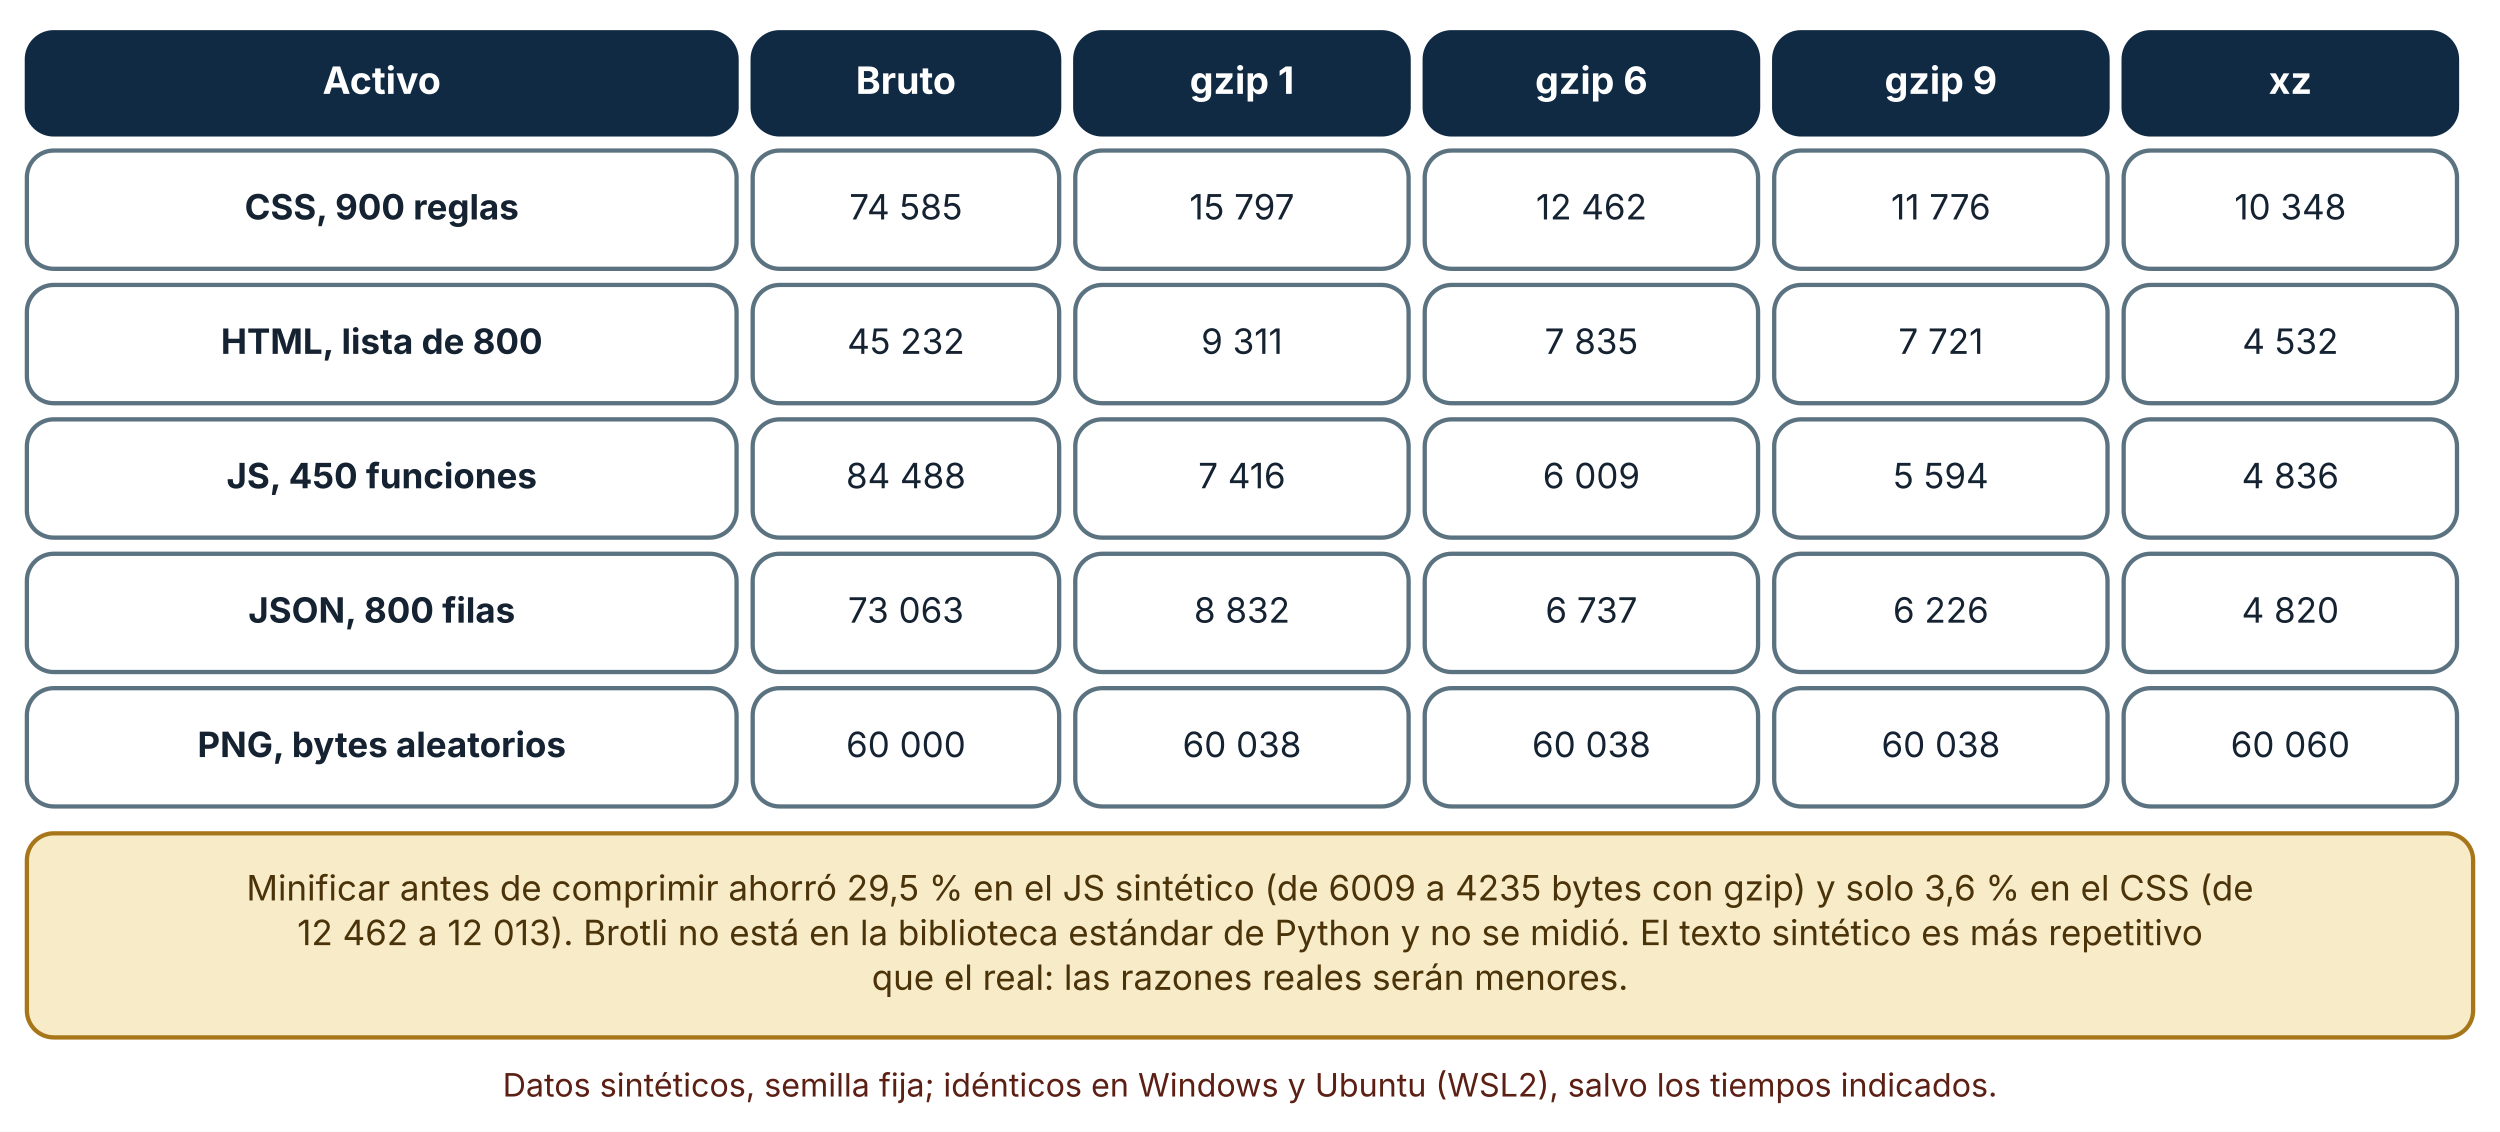
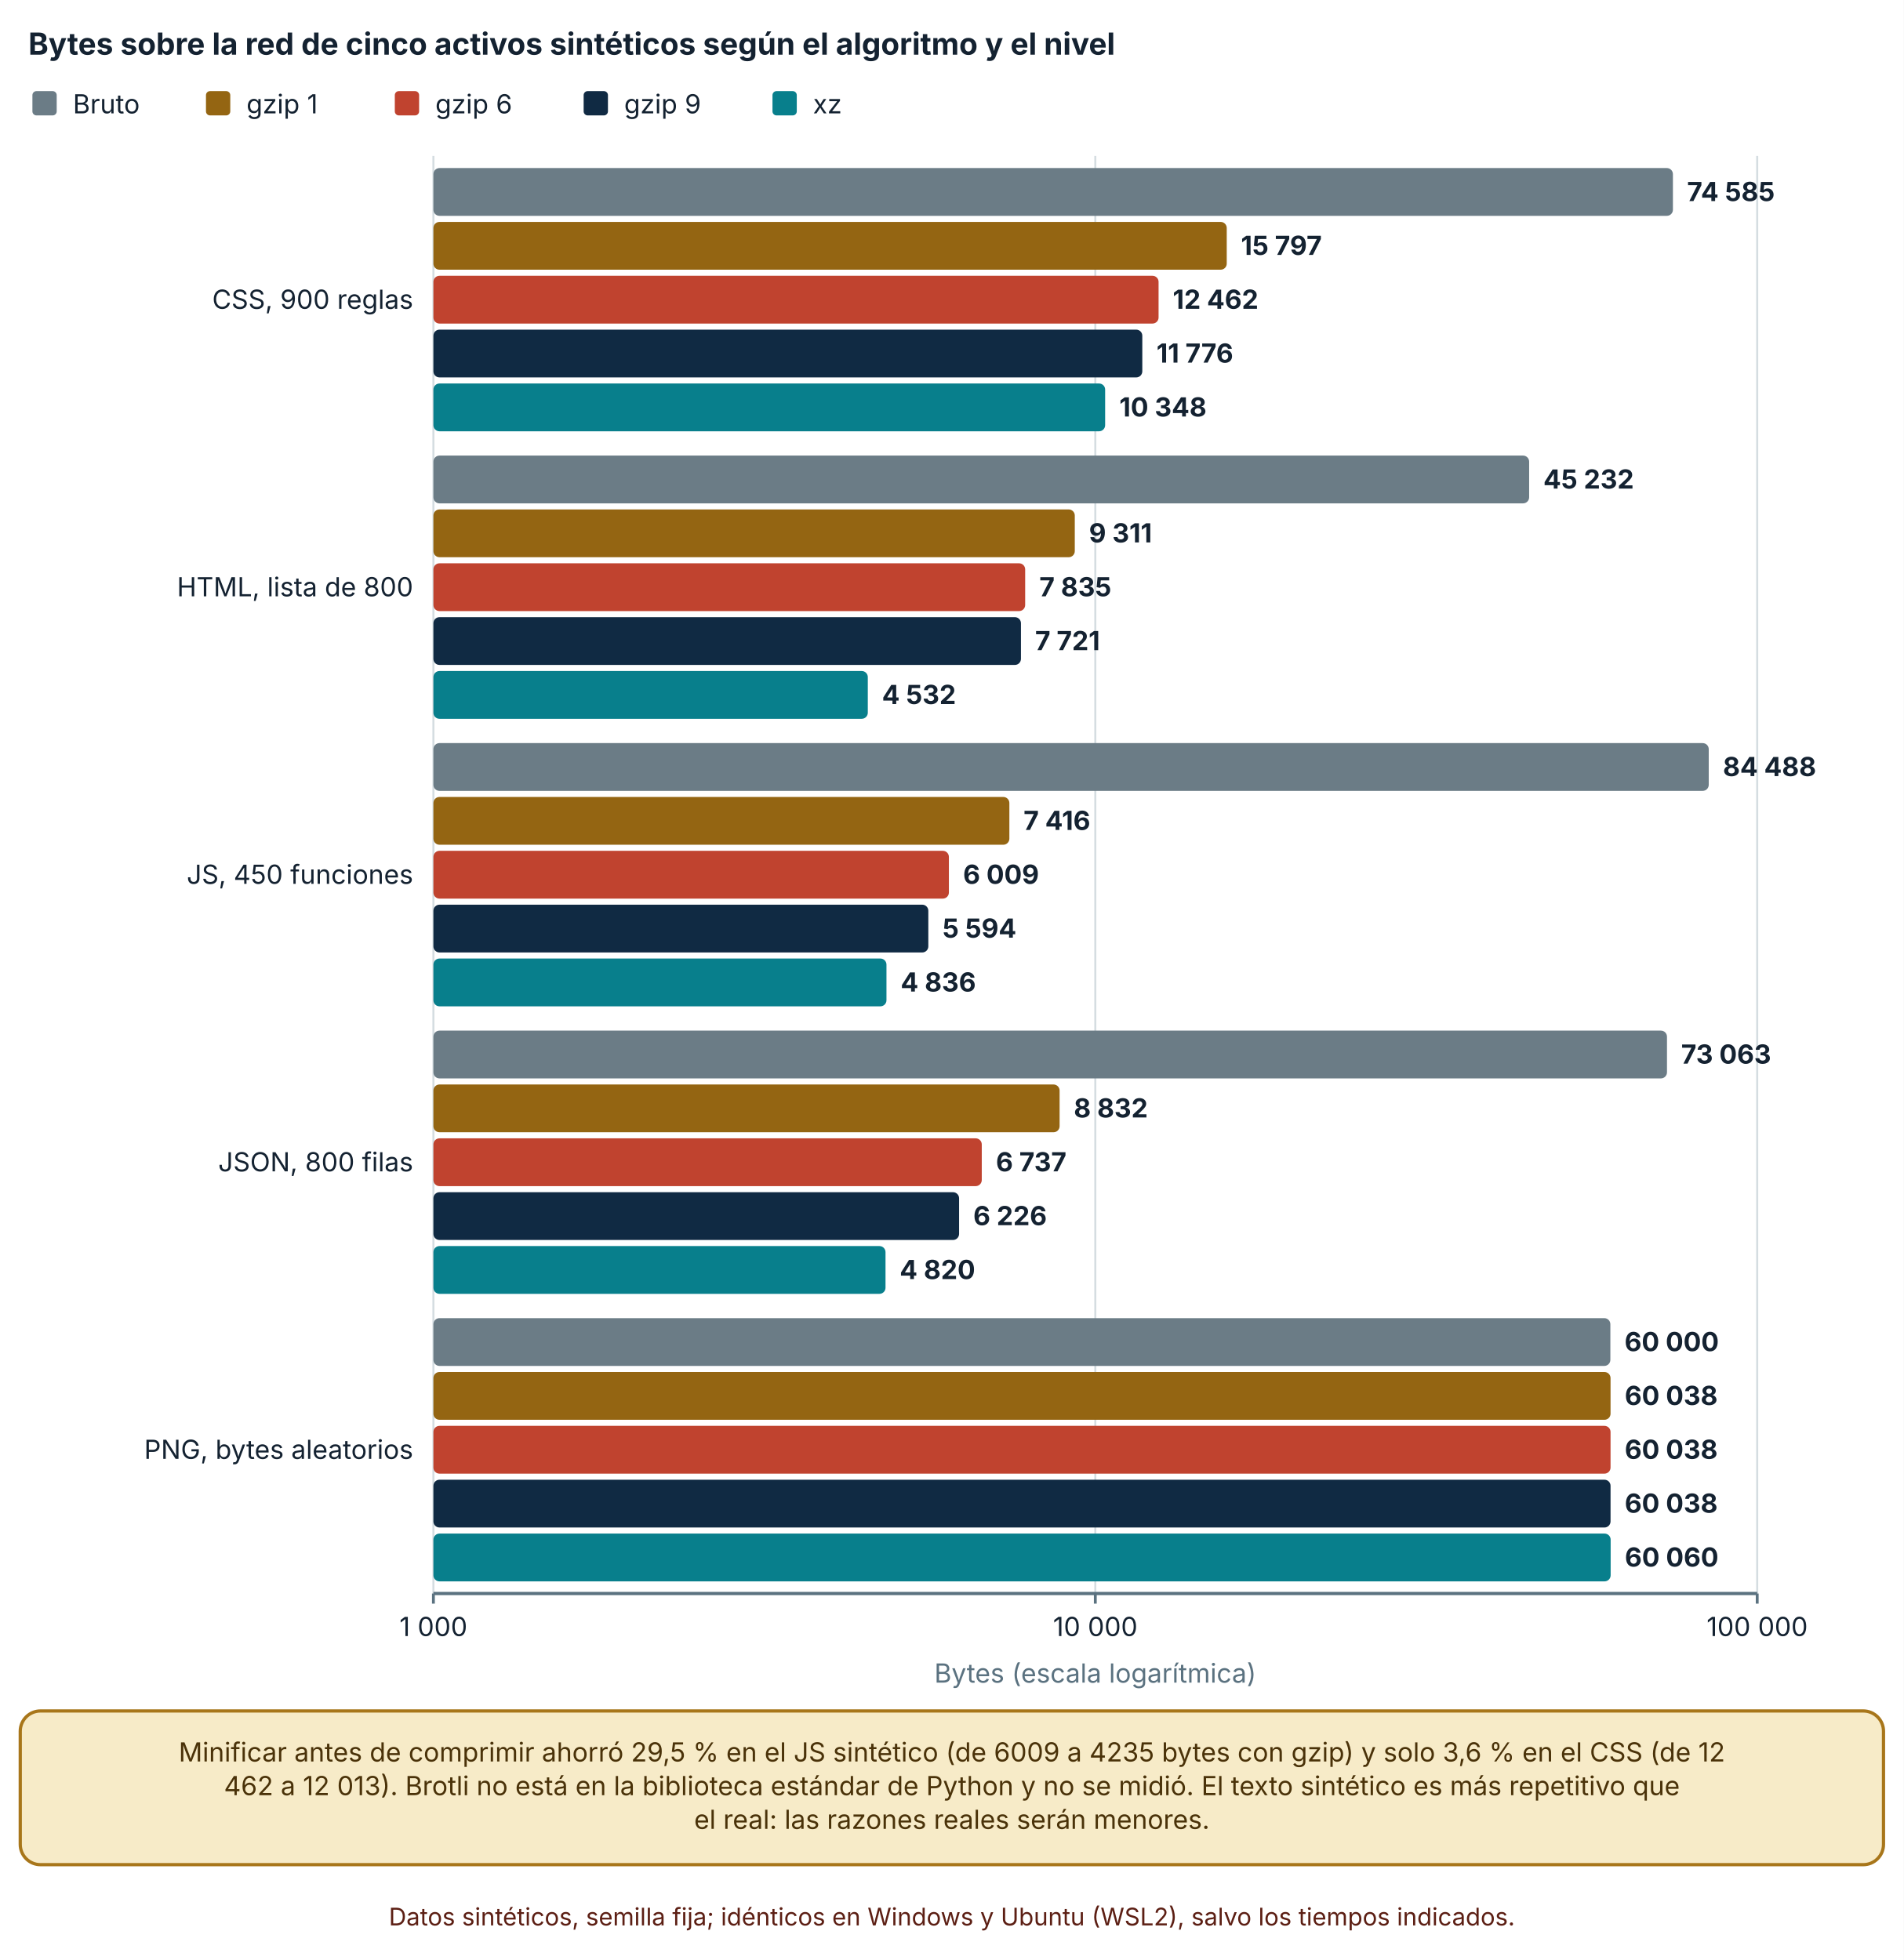
- <svg xmlns="http://www.w3.org/2000/svg" viewBox="0 0 930 421" width="930" height="421" role="img" aria-labelledby="t d" font-family="Inter, 'Segoe UI', system-ui, -apple-system, sans-serif">
+ <svg xmlns="http://www.w3.org/2000/svg" viewBox="0 0 940 968" width="940" height="968" role="img" aria-labelledby="t d" font-family="Inter, 'Segoe UI', system-ui, -apple-system, sans-serif">
  <defs>
    <marker id="arrow" viewBox="0 0 10 10" refX="9" refY="5" markerWidth="8" markerHeight="8" orient="auto-start-reverse">
      <path d="M0,0 L10,5 L0,10 z" fill="#32505f" />
    </marker>
    <marker id="arrow-coral" viewBox="0 0 10 10" refX="9" refY="5" markerWidth="8" markerHeight="8" orient="auto-start-reverse">
      <path d="M0,0 L10,5 L0,10 z" fill="#c0432f" />
    </marker>
  </defs>
-   <rect width="930" height="421" fill="#ffffff" />
-   <rect x="10" y="12" width="264" height="38" rx="10" fill="#102a43" stroke="#102a43" stroke-width="1.6" />
-   <text x="142" y="34.92" font-size="14" text-anchor="middle" font-weight="700" fill="#ffffff">
-     <tspan x="142" dy="0">Activo</tspan>
+   <rect width="940" height="968" fill="#ffffff" />
+   <text x="14" y="27" font-size="15" text-anchor="start" font-weight="700" fill="#142231">
+     <tspan x="14" dy="0">Bytes sobre la red de cinco activos sintéticos según el algoritmo y el nivel</tspan>
  </text>
-   <rect x="280" y="12" width="114" height="38" rx="10" fill="#102a43" stroke="#102a43" stroke-width="1.6" />
-   <text x="337" y="34.92" font-size="14" text-anchor="middle" font-weight="700" fill="#ffffff">
-     <tspan x="337" dy="0">Bruto</tspan>
+   <rect x="16" y="45" width="12" height="12" rx="2" fill="#6b7c86" />
+   <text x="36" y="56" font-size="13" text-anchor="start" font-weight="400" fill="#142231">
+     <tspan x="36" dy="0">Bruto</tspan>
  </text>
-   <rect x="400" y="12" width="124" height="38" rx="10" fill="#102a43" stroke="#102a43" stroke-width="1.6" />
-   <text x="462" y="34.92" font-size="14" text-anchor="middle" font-weight="700" fill="#ffffff">
-     <tspan x="462" dy="0">gzip 1</tspan>
+   <rect x="101.7" y="45" width="12" height="12" rx="2" fill="#946512" />
+   <text x="121.7" y="56" font-size="13" text-anchor="start" font-weight="400" fill="#142231">
+     <tspan x="121.7" dy="0">gzip 1</tspan>
  </text>
-   <rect x="530" y="12" width="124" height="38" rx="10" fill="#102a43" stroke="#102a43" stroke-width="1.6" />
-   <text x="592" y="34.92" font-size="14" text-anchor="middle" font-weight="700" fill="#ffffff">
-     <tspan x="592" dy="0">gzip 6</tspan>
+   <rect x="194.94" y="45" width="12" height="12" rx="2" fill="#c0432f" />
+   <text x="214.94" y="56" font-size="13" text-anchor="start" font-weight="400" fill="#142231">
+     <tspan x="214.94" dy="0">gzip 6</tspan>
  </text>
-   <rect x="660" y="12" width="124" height="38" rx="10" fill="#102a43" stroke="#102a43" stroke-width="1.6" />
-   <text x="722" y="34.92" font-size="14" text-anchor="middle" font-weight="700" fill="#ffffff">
-     <tspan x="722" dy="0">gzip 9</tspan>
+   <rect x="288.18" y="45" width="12" height="12" rx="2" fill="#102a43" />
+   <text x="308.18" y="56" font-size="13" text-anchor="start" font-weight="400" fill="#142231">
+     <tspan x="308.18" dy="0">gzip 9</tspan>
  </text>
-   <rect x="790" y="12" width="124" height="38" rx="10" fill="#102a43" stroke="#102a43" stroke-width="1.6" />
-   <text x="852" y="34.92" font-size="14" text-anchor="middle" font-weight="700" fill="#ffffff">
-     <tspan x="852" dy="0">xz</tspan>
+   <rect x="381.42" y="45" width="12" height="12" rx="2" fill="#087f8c" />
+   <text x="401.42" y="56" font-size="13" text-anchor="start" font-weight="400" fill="#142231">
+     <tspan x="401.42" dy="0">xz</tspan>
  </text>
-   <rect x="10" y="56" width="264" height="44" rx="10" fill="#ffffff" stroke="#5b7280" stroke-width="1.6" />
-   <text x="142" y="81.64" font-size="13" text-anchor="middle" font-weight="700" fill="#142231">
-     <tspan x="142" dy="0">CSS, 900 reglas</tspan>
+   <line x1="214" y1="77" x2="214" y2="787" stroke="#d5dde1" stroke-width="1" />
+   <line x1="214" y1="787" x2="214" y2="792" stroke="#5b7280" stroke-width="1.4" />
+   <text x="214" y="808" font-size="13" text-anchor="middle" font-weight="400" fill="#142231">
+     <tspan x="214" dy="0">1 000</tspan>
  </text>
-   <rect x="280" y="56" width="114" height="44" rx="10" fill="#ffffff" stroke="#5b7280" stroke-width="1.6" />
-   <text x="337" y="81.64" font-size="13" text-anchor="middle" font-weight="400" fill="#142231">
-     <tspan x="337" dy="0">74 585</tspan>
+   <line x1="540.82" y1="77" x2="540.82" y2="787" stroke="#d5dde1" stroke-width="1" />
+   <line x1="540.82" y1="787" x2="540.82" y2="792" stroke="#5b7280" stroke-width="1.4" />
+   <text x="540.82" y="808" font-size="13" text-anchor="middle" font-weight="400" fill="#142231">
+     <tspan x="540.82" dy="0">10 000</tspan>
  </text>
-   <rect x="400" y="56" width="124" height="44" rx="10" fill="#ffffff" stroke="#5b7280" stroke-width="1.6" />
-   <text x="462" y="81.64" font-size="13" text-anchor="middle" font-weight="400" fill="#142231">
-     <tspan x="462" dy="0">15 797</tspan>
+   <line x1="867.64" y1="77" x2="867.64" y2="787" stroke="#d5dde1" stroke-width="1" />
+   <line x1="867.64" y1="787" x2="867.64" y2="792" stroke="#5b7280" stroke-width="1.4" />
+   <text x="867.64" y="808" font-size="13" text-anchor="middle" font-weight="400" fill="#142231">
+     <tspan x="867.64" dy="0">100 000</tspan>
  </text>
-   <rect x="530" y="56" width="124" height="44" rx="10" fill="#ffffff" stroke="#5b7280" stroke-width="1.6" />
-   <text x="592" y="81.64" font-size="13" text-anchor="middle" font-weight="400" fill="#142231">
-     <tspan x="592" dy="0">12 462</tspan>
+   <line x1="214" y1="787" x2="867.64" y2="787" stroke="#5b7280" stroke-width="1.6" />
+   <text x="204" y="152.5" font-size="13" text-anchor="end" font-weight="400" fill="#142231">
+     <tspan x="204" dy="0">CSS, 900 reglas</tspan>
  </text>
-   <rect x="660" y="56" width="124" height="44" rx="10" fill="#ffffff" stroke="#5b7280" stroke-width="1.6" />
-   <text x="722" y="81.64" font-size="13" text-anchor="middle" font-weight="400" fill="#142231">
-     <tspan x="722" dy="0">11 776</tspan>
+   <text x="204" y="294.5" font-size="13" text-anchor="end" font-weight="400" fill="#142231">
+     <tspan x="204" dy="0">HTML, lista de 800</tspan>
  </text>
-   <rect x="790" y="56" width="124" height="44" rx="10" fill="#ffffff" stroke="#5b7280" stroke-width="1.6" />
-   <text x="852" y="81.64" font-size="13" text-anchor="middle" font-weight="400" fill="#142231">
-     <tspan x="852" dy="0">10 348</tspan>
+   <text x="204" y="436.5" font-size="13" text-anchor="end" font-weight="400" fill="#142231">
+     <tspan x="204" dy="0">JS, 450 funciones</tspan>
  </text>
-   <rect x="10" y="106" width="264" height="44" rx="10" fill="#ffffff" stroke="#5b7280" stroke-width="1.6" />
-   <text x="142" y="131.64" font-size="13" text-anchor="middle" font-weight="700" fill="#142231">
-     <tspan x="142" dy="0">HTML, lista de 800</tspan>
+   <text x="204" y="578.5" font-size="13" text-anchor="end" font-weight="400" fill="#142231">
+     <tspan x="204" dy="0">JSON, 800 filas</tspan>
  </text>
-   <rect x="280" y="106" width="114" height="44" rx="10" fill="#ffffff" stroke="#5b7280" stroke-width="1.6" />
-   <text x="337" y="131.64" font-size="13" text-anchor="middle" font-weight="400" fill="#142231">
-     <tspan x="337" dy="0">45 232</tspan>
+   <text x="204" y="720.5" font-size="13" text-anchor="end" font-weight="400" fill="#142231">
+     <tspan x="204" dy="0">PNG, bytes aleatorios</tspan>
  </text>
-   <rect x="400" y="106" width="124" height="44" rx="10" fill="#ffffff" stroke="#5b7280" stroke-width="1.6" />
-   <text x="462" y="131.64" font-size="13" text-anchor="middle" font-weight="400" fill="#142231">
-     <tspan x="462" dy="0">9 311</tspan>
+   <rect x="214" y="83" width="612.02" height="23.6" rx="3" fill="#6b7c86" />
+   <text x="833.02" y="99.3" font-size="13" text-anchor="start" font-weight="700" fill="#142231">
+     <tspan x="833.02" dy="0">74 585</tspan>
  </text>
-   <rect x="530" y="106" width="124" height="44" rx="10" fill="#ffffff" stroke="#5b7280" stroke-width="1.6" />
-   <text x="592" y="131.64" font-size="13" text-anchor="middle" font-weight="400" fill="#142231">
-     <tspan x="592" dy="0">7 835</tspan>
+   <rect x="214" y="109.6" width="391.718" height="23.6" rx="3" fill="#946512" />
+   <text x="612.718" y="125.9" font-size="13" text-anchor="start" font-weight="700" fill="#142231">
+     <tspan x="612.718" dy="0">15 797</tspan>
  </text>
-   <rect x="660" y="106" width="124" height="44" rx="10" fill="#ffffff" stroke="#5b7280" stroke-width="1.6" />
-   <text x="722" y="131.64" font-size="13" text-anchor="middle" font-weight="400" fill="#142231">
-     <tspan x="722" dy="0">7 721</tspan>
+   <rect x="214" y="136.2" width="358.06" height="23.6" rx="3" fill="#c0432f" />
+   <text x="579.06" y="152.5" font-size="13" text-anchor="start" font-weight="700" fill="#142231">
+     <tspan x="579.06" dy="0">12 462</tspan>
  </text>
-   <rect x="790" y="106" width="124" height="44" rx="10" fill="#ffffff" stroke="#5b7280" stroke-width="1.6" />
-   <text x="852" y="131.64" font-size="13" text-anchor="middle" font-weight="400" fill="#142231">
-     <tspan x="852" dy="0">4 532</tspan>
+   <rect x="214" y="162.8" width="350.024" height="23.6" rx="3" fill="#102a43" />
+   <text x="571.024" y="179.1" font-size="13" text-anchor="start" font-weight="700" fill="#142231">
+     <tspan x="571.024" dy="0">11 776</tspan>
  </text>
-   <rect x="10" y="156" width="264" height="44" rx="10" fill="#ffffff" stroke="#5b7280" stroke-width="1.6" />
-   <text x="142" y="181.64" font-size="13" text-anchor="middle" font-weight="700" fill="#142231">
-     <tspan x="142" dy="0">JS, 450 funciones</tspan>
+   <rect x="214" y="189.4" width="331.675" height="23.6" rx="3" fill="#087f8c" />
+   <text x="552.675" y="205.7" font-size="13" text-anchor="start" font-weight="700" fill="#142231">
+     <tspan x="552.675" dy="0">10 348</tspan>
  </text>
-   <rect x="280" y="156" width="114" height="44" rx="10" fill="#ffffff" stroke="#5b7280" stroke-width="1.6" />
-   <text x="337" y="181.64" font-size="13" text-anchor="middle" font-weight="400" fill="#142231">
-     <tspan x="337" dy="0">84 488</tspan>
+   <rect x="214" y="225" width="541.033" height="23.6" rx="3" fill="#6b7c86" />
+   <text x="762.033" y="241.3" font-size="13" text-anchor="start" font-weight="700" fill="#142231">
+     <tspan x="762.033" dy="0">45 232</tspan>
  </text>
-   <rect x="400" y="156" width="124" height="44" rx="10" fill="#ffffff" stroke="#5b7280" stroke-width="1.6" />
-   <text x="462" y="181.64" font-size="13" text-anchor="middle" font-weight="400" fill="#142231">
-     <tspan x="462" dy="0">7 416</tspan>
+   <rect x="214" y="251.6" width="316.687" height="23.6" rx="3" fill="#946512" />
+   <text x="537.687" y="267.9" font-size="13" text-anchor="start" font-weight="700" fill="#142231">
+     <tspan x="537.687" dy="0">9 311</tspan>
  </text>
-   <rect x="530" y="156" width="124" height="44" rx="10" fill="#ffffff" stroke="#5b7280" stroke-width="1.6" />
-   <text x="592" y="181.64" font-size="13" text-anchor="middle" font-weight="400" fill="#142231">
-     <tspan x="592" dy="0">6 009</tspan>
+   <rect x="214" y="278.2" width="292.19" height="23.6" rx="3" fill="#c0432f" />
+   <text x="513.19" y="294.5" font-size="13" text-anchor="start" font-weight="700" fill="#142231">
+     <tspan x="513.19" dy="0">7 835</tspan>
  </text>
-   <rect x="660" y="156" width="124" height="44" rx="10" fill="#ffffff" stroke="#5b7280" stroke-width="1.6" />
-   <text x="722" y="181.64" font-size="13" text-anchor="middle" font-weight="400" fill="#142231">
-     <tspan x="722" dy="0">5 594</tspan>
+   <rect x="214" y="304.8" width="290.109" height="23.6" rx="3" fill="#102a43" />
+   <text x="511.109" y="321.1" font-size="13" text-anchor="start" font-weight="700" fill="#142231">
+     <tspan x="511.109" dy="0">7 721</tspan>
  </text>
-   <rect x="790" y="156" width="124" height="44" rx="10" fill="#ffffff" stroke="#5b7280" stroke-width="1.6" />
-   <text x="852" y="181.64" font-size="13" text-anchor="middle" font-weight="400" fill="#142231">
-     <tspan x="852" dy="0">4 836</tspan>
+   <rect x="214" y="331.4" width="214.489" height="23.6" rx="3" fill="#087f8c" />
+   <text x="435.489" y="347.7" font-size="13" text-anchor="start" font-weight="700" fill="#142231">
+     <tspan x="435.489" dy="0">4 532</tspan>
  </text>
-   <rect x="10" y="206" width="264" height="44" rx="10" fill="#ffffff" stroke="#5b7280" stroke-width="1.6" />
-   <text x="142" y="231.64" font-size="13" text-anchor="middle" font-weight="700" fill="#142231">
-     <tspan x="142" dy="0">JSON, 800 filas</tspan>
+   <rect x="214" y="367" width="629.715" height="23.6" rx="3" fill="#6b7c86" />
+   <text x="850.715" y="383.3" font-size="13" text-anchor="start" font-weight="700" fill="#142231">
+     <tspan x="850.715" dy="0">84 488</tspan>
  </text>
-   <rect x="280" y="206" width="114" height="44" rx="10" fill="#ffffff" stroke="#5b7280" stroke-width="1.6" />
-   <text x="337" y="231.64" font-size="13" text-anchor="middle" font-weight="400" fill="#142231">
-     <tspan x="337" dy="0">73 063</tspan>
+   <rect x="214" y="393.6" width="284.389" height="23.6" rx="3" fill="#946512" />
+   <text x="505.389" y="409.9" font-size="13" text-anchor="start" font-weight="700" fill="#142231">
+     <tspan x="505.389" dy="0">7 416</tspan>
  </text>
-   <rect x="400" y="206" width="124" height="44" rx="10" fill="#ffffff" stroke="#5b7280" stroke-width="1.6" />
-   <text x="462" y="231.64" font-size="13" text-anchor="middle" font-weight="400" fill="#142231">
-     <tspan x="462" dy="0">8 832</tspan>
+   <rect x="214" y="420.2" width="254.528" height="23.6" rx="3" fill="#c0432f" />
+   <text x="475.528" y="436.5" font-size="13" text-anchor="start" font-weight="700" fill="#142231">
+     <tspan x="475.528" dy="0">6 009</tspan>
  </text>
-   <rect x="530" y="206" width="124" height="44" rx="10" fill="#ffffff" stroke="#5b7280" stroke-width="1.6" />
-   <text x="592" y="231.64" font-size="13" text-anchor="middle" font-weight="400" fill="#142231">
-     <tspan x="592" dy="0">6 737</tspan>
+   <rect x="214" y="446.8" width="244.371" height="23.6" rx="3" fill="#102a43" />
+   <text x="465.371" y="463.1" font-size="13" text-anchor="start" font-weight="700" fill="#142231">
+     <tspan x="465.371" dy="0">5 594</tspan>
  </text>
-   <rect x="660" y="206" width="124" height="44" rx="10" fill="#ffffff" stroke="#5b7280" stroke-width="1.6" />
-   <text x="722" y="231.64" font-size="13" text-anchor="middle" font-weight="400" fill="#142231">
-     <tspan x="722" dy="0">6 226</tspan>
+   <rect x="214" y="473.4" width="223.704" height="23.6" rx="3" fill="#087f8c" />
+   <text x="444.704" y="489.7" font-size="13" text-anchor="start" font-weight="700" fill="#142231">
+     <tspan x="444.704" dy="0">4 836</tspan>
  </text>
-   <rect x="790" y="206" width="124" height="44" rx="10" fill="#ffffff" stroke="#5b7280" stroke-width="1.6" />
-   <text x="852" y="231.64" font-size="13" text-anchor="middle" font-weight="400" fill="#142231">
-     <tspan x="852" dy="0">4 820</tspan>
+   <rect x="214" y="509" width="609.094" height="23.6" rx="3" fill="#6b7c86" />
+   <text x="830.094" y="525.3" font-size="13" text-anchor="start" font-weight="700" fill="#142231">
+     <tspan x="830.094" dy="0">73 063</tspan>
  </text>
-   <rect x="10" y="256" width="264" height="44" rx="10" fill="#ffffff" stroke="#5b7280" stroke-width="1.6" />
-   <text x="142" y="281.64" font-size="13" text-anchor="middle" font-weight="700" fill="#142231">
-     <tspan x="142" dy="0">PNG, bytes aleatorios</tspan>
+   <rect x="214" y="535.6" width="309.191" height="23.6" rx="3" fill="#946512" />
+   <text x="530.191" y="551.9" font-size="13" text-anchor="start" font-weight="700" fill="#142231">
+     <tspan x="530.191" dy="0">8 832</tspan>
  </text>
-   <rect x="280" y="256" width="114" height="44" rx="10" fill="#ffffff" stroke="#5b7280" stroke-width="1.6" />
-   <text x="337" y="281.64" font-size="13" text-anchor="middle" font-weight="400" fill="#142231">
-     <tspan x="337" dy="0">60 000</tspan>
+   <rect x="214" y="562.2" width="270.759" height="23.6" rx="3" fill="#c0432f" />
+   <text x="491.759" y="578.5" font-size="13" text-anchor="start" font-weight="700" fill="#142231">
+     <tspan x="491.759" dy="0">6 737</tspan>
  </text>
-   <rect x="400" y="256" width="124" height="44" rx="10" fill="#ffffff" stroke="#5b7280" stroke-width="1.6" />
-   <text x="462" y="281.64" font-size="13" text-anchor="middle" font-weight="400" fill="#142231">
-     <tspan x="462" dy="0">60 038</tspan>
+   <rect x="214" y="588.8" width="259.563" height="23.6" rx="3" fill="#102a43" />
+   <text x="480.563" y="605.1" font-size="13" text-anchor="start" font-weight="700" fill="#142231">
+     <tspan x="480.563" dy="0">6 226</tspan>
  </text>
-   <rect x="530" y="256" width="124" height="44" rx="10" fill="#ffffff" stroke="#5b7280" stroke-width="1.6" />
-   <text x="592" y="281.64" font-size="13" text-anchor="middle" font-weight="400" fill="#142231">
-     <tspan x="592" dy="0">60 038</tspan>
+   <rect x="214" y="615.4" width="223.233" height="23.6" rx="3" fill="#087f8c" />
+   <text x="444.233" y="631.7" font-size="13" text-anchor="start" font-weight="700" fill="#142231">
+     <tspan x="444.233" dy="0">4 820</tspan>
  </text>
-   <rect x="660" y="256" width="124" height="44" rx="10" fill="#ffffff" stroke="#5b7280" stroke-width="1.6" />
-   <text x="722" y="281.64" font-size="13" text-anchor="middle" font-weight="400" fill="#142231">
-     <tspan x="722" dy="0">60 038</tspan>
+   <rect x="214" y="651" width="581.135" height="23.6" rx="3" fill="#6b7c86" />
+   <text x="802.135" y="667.3" font-size="13" text-anchor="start" font-weight="700" fill="#142231">
+     <tspan x="802.135" dy="0">60 000</tspan>
  </text>
-   <rect x="790" y="256" width="124" height="44" rx="10" fill="#ffffff" stroke="#5b7280" stroke-width="1.6" />
-   <text x="852" y="281.64" font-size="13" text-anchor="middle" font-weight="400" fill="#142231">
-     <tspan x="852" dy="0">60 060</tspan>
+   <rect x="214" y="677.6" width="581.225" height="23.6" rx="3" fill="#946512" />
+   <text x="802.225" y="693.9" font-size="13" text-anchor="start" font-weight="700" fill="#142231">
+     <tspan x="802.225" dy="0">60 038</tspan>
  </text>
-   <rect x="10" y="310" width="910" height="75.92" rx="10" fill="#f7ebc8" stroke="#a8761a" stroke-width="1.6" />
-   <text x="465" y="334.96" font-size="13" text-anchor="middle" font-weight="400" fill="#4a3209">
-     <tspan x="465" dy="0">Minificar antes de comprimir ahorró 29,5 % en el JS sintético (de 6009 a 4235 bytes con gzip) y solo 3,6 % en el CSS (de</tspan>
+   <rect x="214" y="704.2" width="581.225" height="23.6" rx="3" fill="#c0432f" />
+   <text x="802.225" y="720.5" font-size="13" text-anchor="start" font-weight="700" fill="#142231">
+     <tspan x="802.225" dy="0">60 038</tspan>
  </text>
-   <text x="465" y="351.6" font-size="13" text-anchor="middle" font-weight="400" fill="#4a3209">
-     <tspan x="465" dy="0">12 462 a 12 013). Brotli no está en la biblioteca estándar de Python y no se midió. El texto sintético es más repetitivo</tspan>
+   <rect x="214" y="730.8" width="581.225" height="23.6" rx="3" fill="#102a43" />
+   <text x="802.225" y="747.1" font-size="13" text-anchor="start" font-weight="700" fill="#142231">
+     <tspan x="802.225" dy="0">60 038</tspan>
  </text>
-   <text x="465" y="368.24" font-size="13" text-anchor="middle" font-weight="400" fill="#4a3209">
-     <tspan x="465" dy="0">que el real: las razones reales serán menores.</tspan>
+   <rect x="214" y="757.4" width="581.277" height="23.6" rx="3" fill="#087f8c" />
+   <text x="802.277" y="773.7" font-size="13" text-anchor="start" font-weight="700" fill="#142231">
+     <tspan x="802.277" dy="0">60 060</tspan>
  </text>
-   <text x="465" y="407.92" font-size="12" text-anchor="middle" font-weight="400" fill="#5c1f14">
-     <tspan x="465" dy="0">Datos sintéticos, semilla fija; idénticos en Windows y Ubuntu (WSL2), salvo los tiempos indicados.</tspan>
+   <text x="540.82" y="831" font-size="13" text-anchor="middle" font-weight="400" fill="#5b7280">
+     <tspan x="540.82" dy="0">Bytes (escala logarítmica)</tspan>
+   </text>
+   <rect x="10" y="845" width="920" height="75.92" rx="10" fill="#f7ebc8" stroke="#a8761a" stroke-width="1.6" />
+   <text x="470" y="869.96" font-size="13" text-anchor="middle" font-weight="400" fill="#4a3209">
+     <tspan x="470" dy="0">Minificar antes de comprimir ahorró 29,5 % en el JS sintético (de 6009 a 4235 bytes con gzip) y solo 3,6 % en el CSS (de 12</tspan>
+   </text>
+   <text x="470" y="886.6" font-size="13" text-anchor="middle" font-weight="400" fill="#4a3209">
+     <tspan x="470" dy="0">462 a 12 013). Brotli no está en la biblioteca estándar de Python y no se midió. El texto sintético es más repetitivo que</tspan>
+   </text>
+   <text x="470" y="903.24" font-size="13" text-anchor="middle" font-weight="400" fill="#4a3209">
+     <tspan x="470" dy="0">el real: las razones reales serán menores.</tspan>
+   </text>
+   <text x="470" y="950.92" font-size="12" text-anchor="middle" font-weight="400" fill="#5c1f14">
+     <tspan x="470" dy="0">Datos sintéticos, semilla fija; idénticos en Windows y Ubuntu (WSL2), salvo los tiempos indicados.</tspan>
  </text>
</svg>
